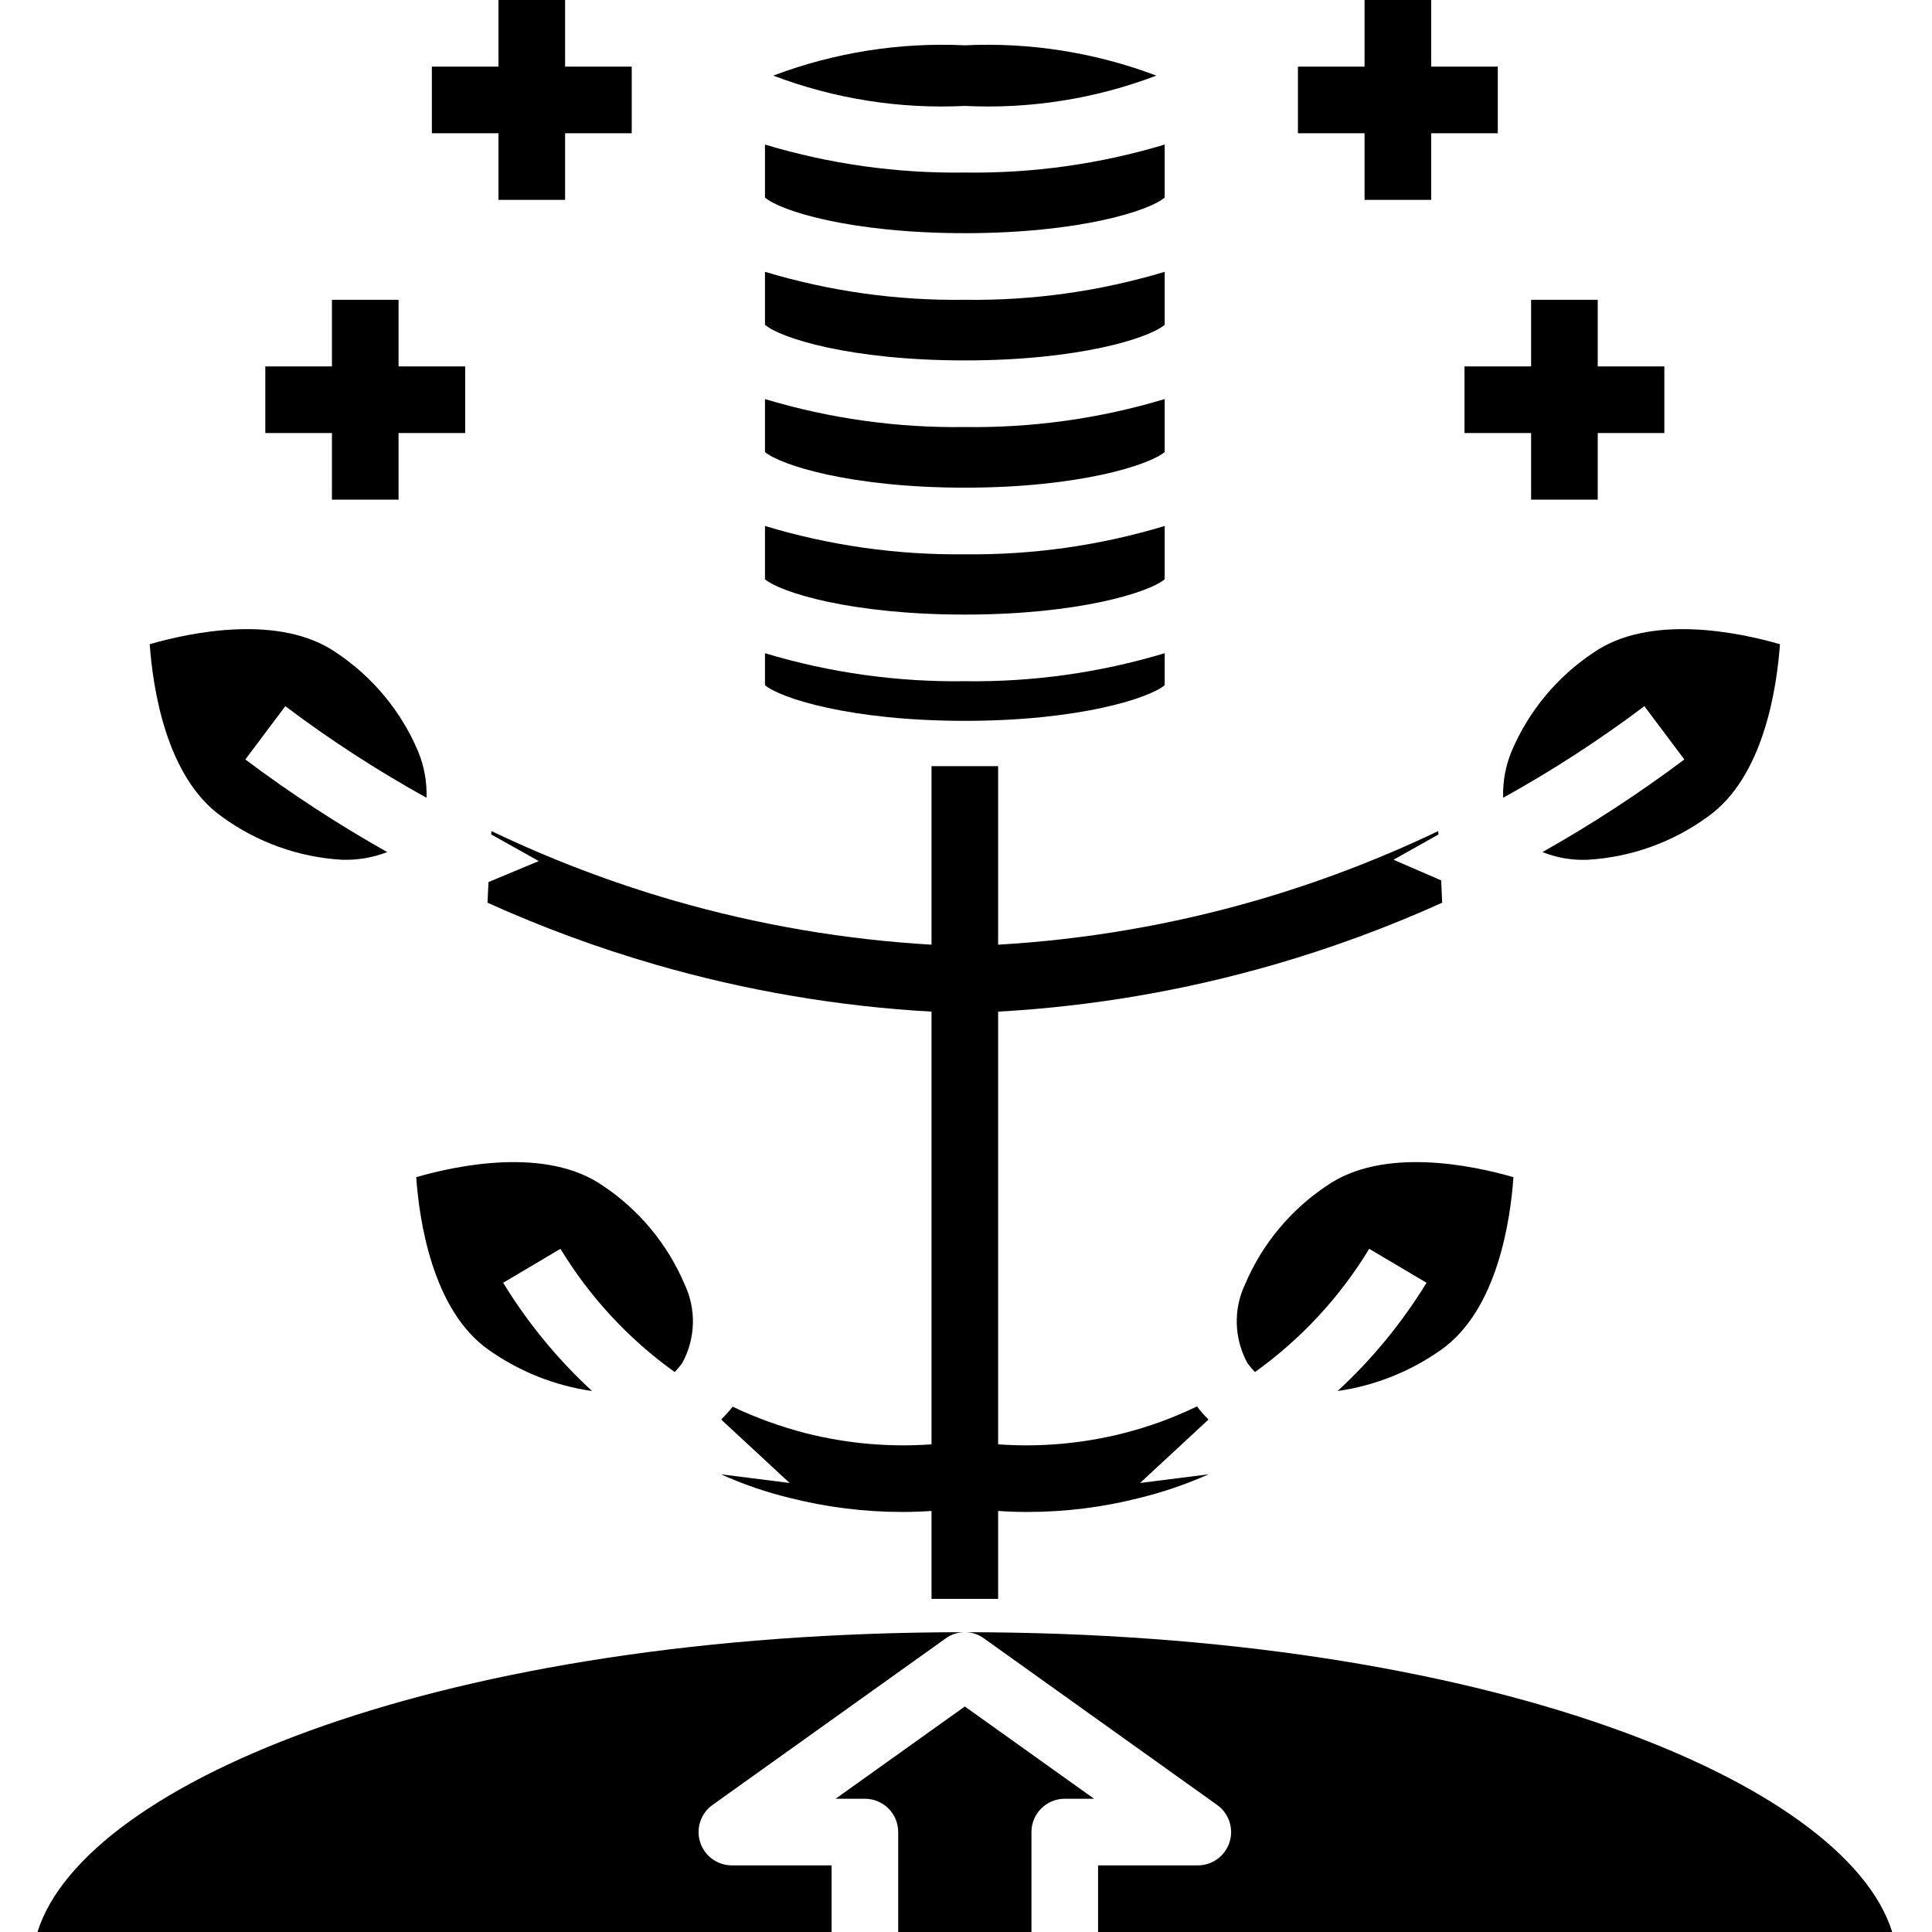
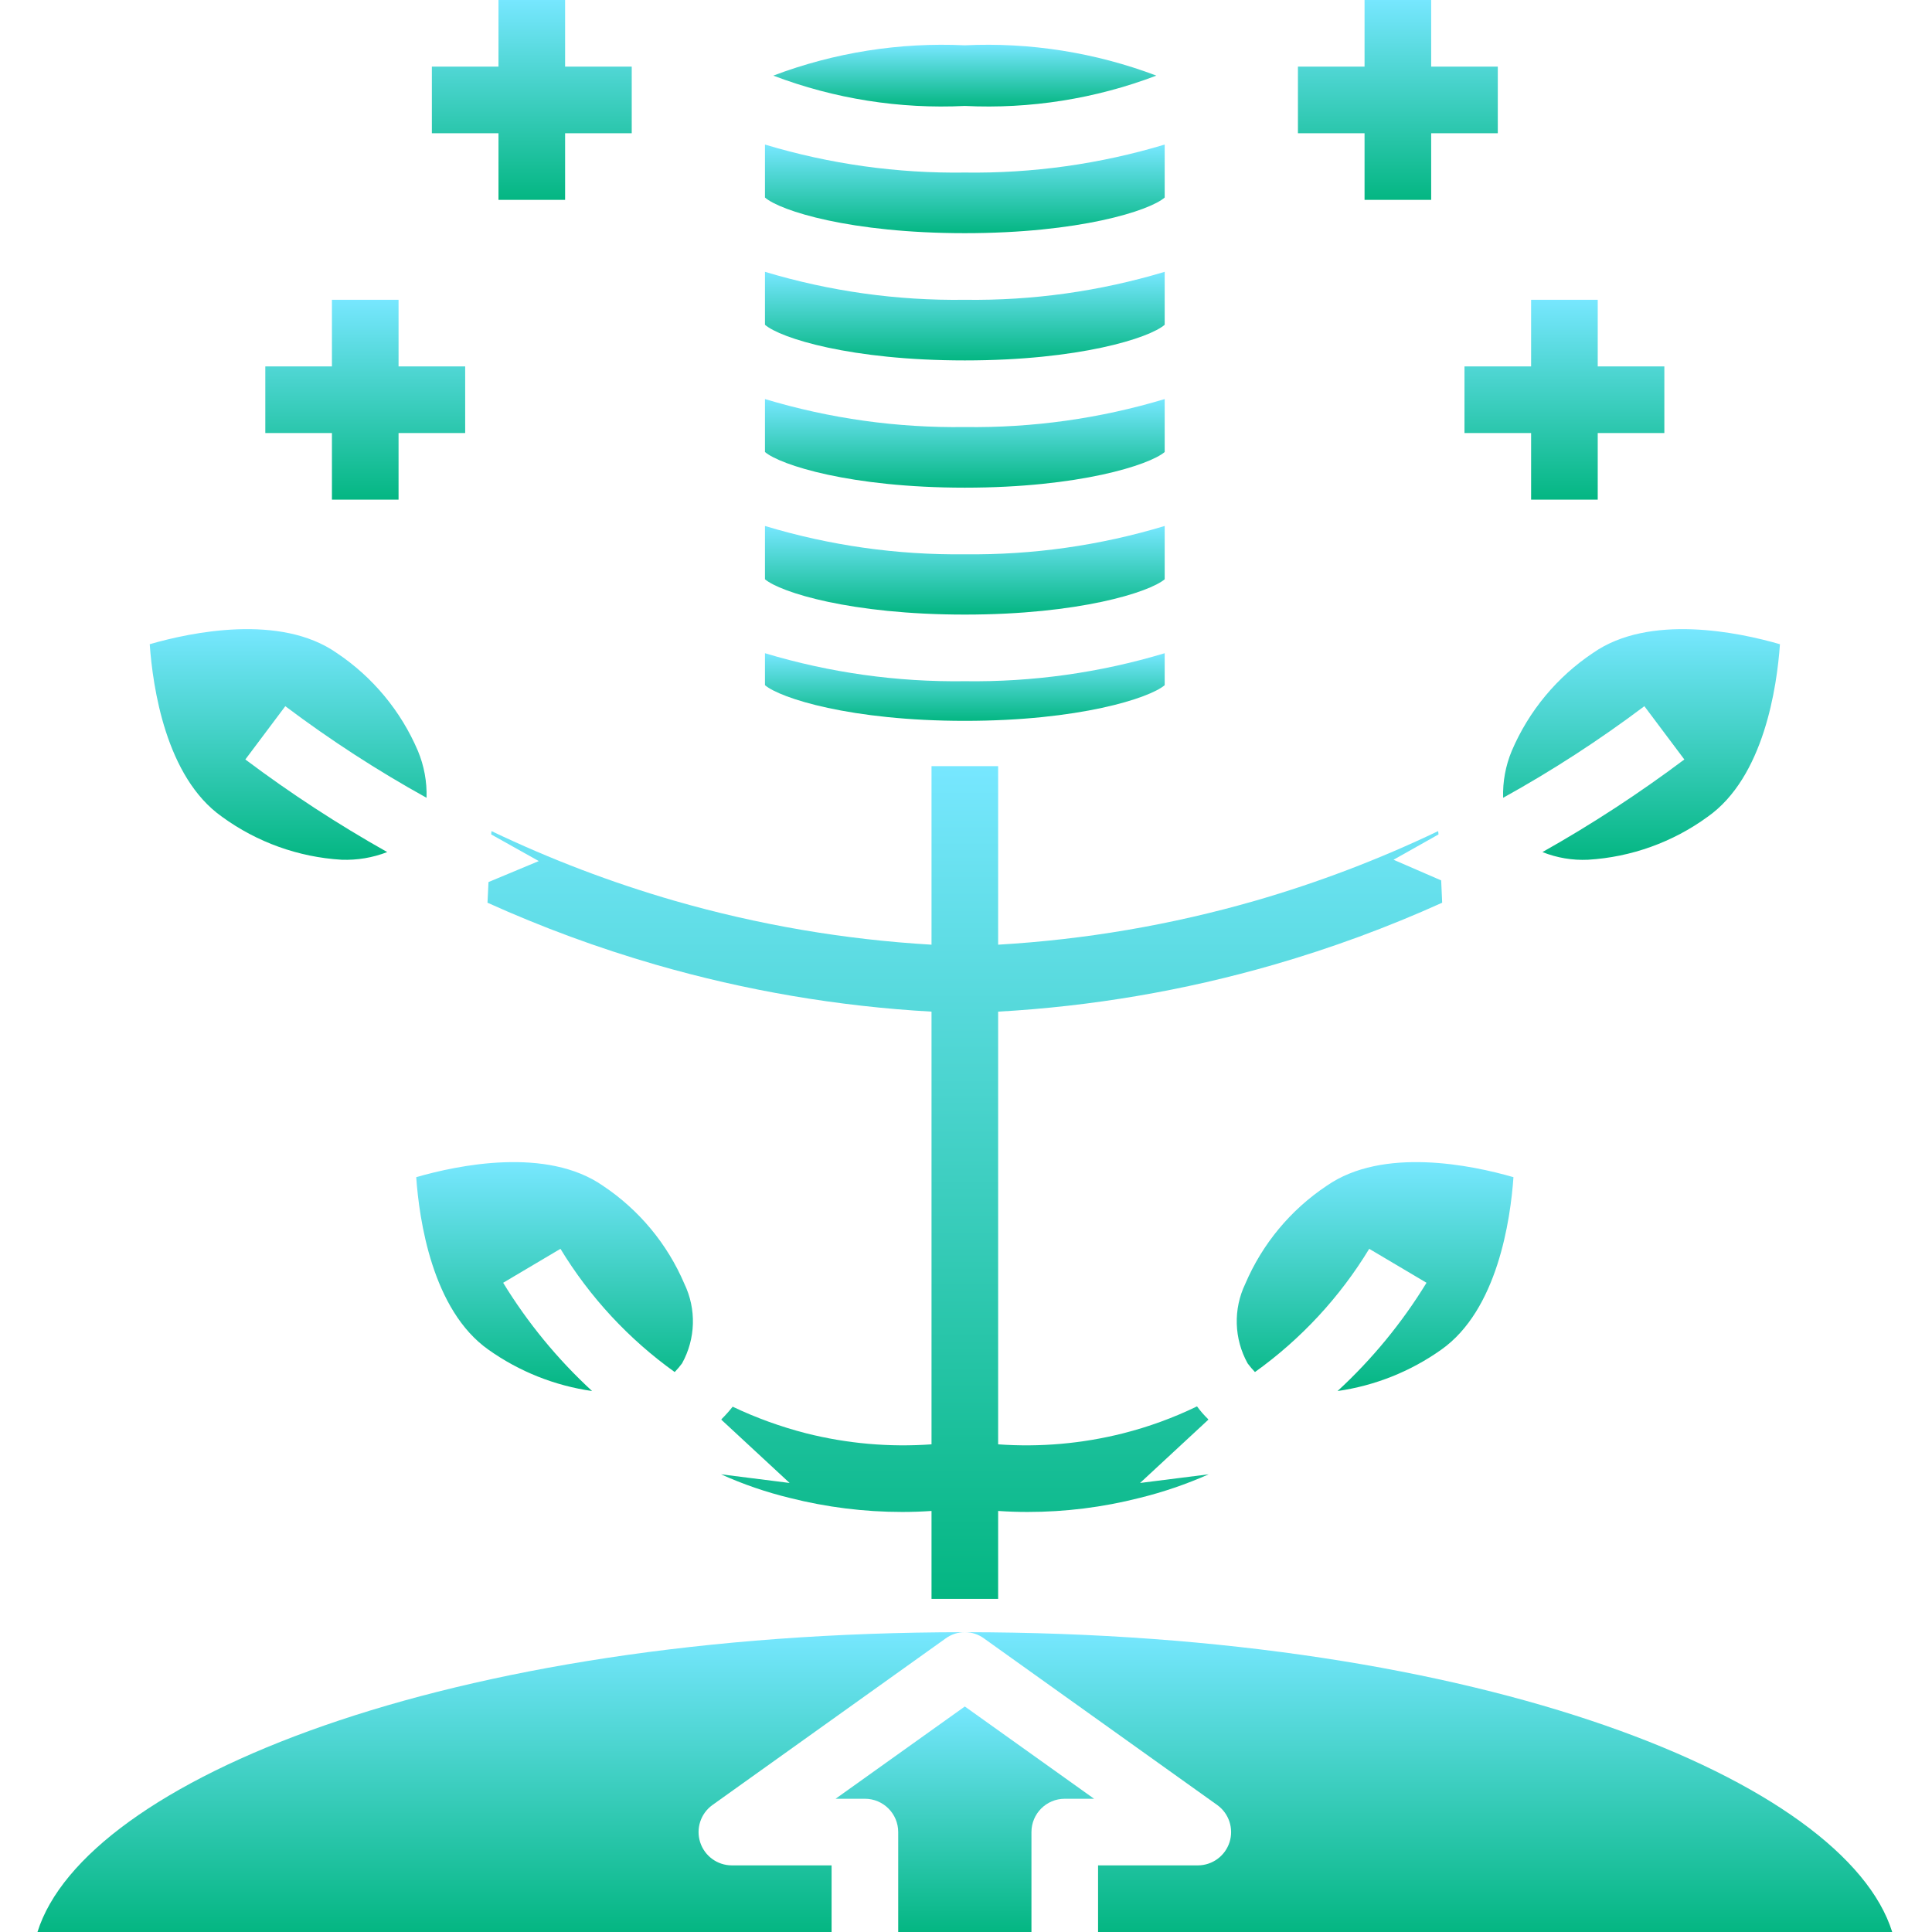
- <svg xmlns="http://www.w3.org/2000/svg" height="464pt" viewBox="-9 0 464 464" width="464pt">
+ <svg xmlns="http://www.w3.org/2000/svg" height="464pt" viewBox="-9 0 464 464" width="464pt" fill="url(#g1)">
+   <defs>
+     <linearGradient id="g1" x1="1" y1="1">
+       <stop stop-color="#04b682" />
+       <stop offset="1" stop-color="#77e7ff" />
+     </linearGradient>
+   </defs>
  <path d="m270.719 78v-12.719c-15.562 4.68-31.75 6.945-48 6.719-16.25.227-32.438-2.039-48-6.719v12.719c3.68 3.199 20.562 8.559 48 8.559 27.441 0 44.32-5.359 48-8.559zm0 0" />
  <path d="m108.961 200.398 11.438 6.402-12.078 5.039-.242 4.961c13.098 5.914 26.598 10.887 40.402 14.879 21.586 6.238 43.805 10.023 66.238 11.281v103.918c-10.102.727-20.258-.168-30.078-2.641-6.086-1.559-12.008-3.699-17.68-6.398-.824 1.039-1.703 2.027-2.641 2.961l-.082.16 16.402 15.199-16.48-2.082c5.332 2.406 10.875 4.309 16.559 5.684 8.812 2.23 17.871 3.359 26.961 3.359 2.32 0 4.719-.082 7.039-.242v21.121h16v-21.121c2.32.16 4.723.242 7.043.242 9.062.004 18.094-1.121 26.879-3.359 5.703-1.398 11.273-3.301 16.641-5.684l-16.48 2.082 16.398-15.199-.078-.16c-.965-.938-1.848-1.957-2.641-3.039-5.684 2.758-11.637 4.93-17.762 6.477-9.793 2.473-19.922 3.367-30 2.641v-103.918c22.434-1.258 44.656-5.043 66.242-11.281 13.805-3.992 27.305-8.965 40.398-14.879l-.238-5.359-11.441-4.961 10.801-6.082-.082-.797c-14.152 6.77-28.844 12.363-43.918 16.719-20.133 5.797-40.848 9.34-61.762 10.559v-42.879h-16v42.879c-20.914-1.219-41.625-4.762-61.758-10.559-15.074-4.355-29.766-9.949-43.922-16.719zm0 0" />
  <path d="m270.719 164.559v-7.68c-15.562 4.684-31.75 6.949-48 6.723-16.25.227-32.438-2.039-48-6.723v7.68c3.68 3.121 20.562 8.562 48 8.562 27.441 0 44.32-5.441 48-8.562zm0 0" />
  <path d="m270.719 47.441v-12.723c-15.562 4.684-31.75 6.949-48 6.723-16.25.227-32.438-2.039-48-6.723v12.723c3.68 3.199 20.562 8.559 48 8.559 27.441 0 44.32-5.359 48-8.559zm0 0" />
  <path d="m268.719 18.16c-14.672-5.547-30.328-8.023-46-7.281-15.668-.742-31.324 1.734-46 7.281 14.668 5.574 30.328 8.051 46 7.281 15.672.77 31.332-1.707 46-7.281zm0 0" />
  <path d="m354.078 180.32c-1.488 3.566-2.199 7.414-2.078 11.281 11.805-6.535 23.141-13.887 33.922-22l9.598 12.797c-10.863 8.152-22.246 15.582-34.078 22.242 3.48 1.387 7.215 2.016 10.957 1.84 10.363-.621 20.332-4.203 28.723-10.32 13.52-9.52 16.641-31.199 17.359-41.441-9.922-2.879-31.359-7.359-44.879 2.082-8.656 5.777-15.438 13.949-19.523 23.52zm0 0" />
  <path d="m337.121 324.16c13.52-9.52 16.641-31.199 17.359-41.441-9.922-2.879-31.359-7.359-44.879 2.082-8.656 5.777-15.438 13.949-19.523 23.52-2.926 6.086-2.719 13.215.562 19.121.543.727 1.129 1.422 1.758 2.078 11.055-7.914 20.387-17.98 27.441-29.598l13.762 8.156c-5.883 9.617-13.074 18.367-21.363 26 8.965-1.281 17.496-4.68 24.883-9.918zm0 0" />
  <path d="m278.719 448h-24v16h190.723c-11.281-36.16-97.922-72-222.723-72 1.672-.012 3.301.523 4.641 1.52l56 40c2.801 2.027 3.984 5.629 2.93 8.922-1.059 3.293-4.109 5.535-7.57 5.559zm0 0" />
  <path d="m0 464h190.719v-16h-24c-3.457-.023-6.512-2.266-7.566-5.559-1.055-3.293.125-6.895 2.926-8.922l56-40c1.34-.996 2.973-1.531 4.641-1.52-124.797 0-211.438 35.84-222.719 72zm0 0" />
  <path d="m191.68 432h7.039c4.418 0 8 3.582 8 8v24h32v-24c0-4.418 3.582-8 8-8h7.043l-31.043-22.16zm0 0" />
  <path d="m44.32 196.16c8.391 6.117 18.355 9.699 28.719 10.32 3.742.137 7.469-.488 10.961-1.84-11.832-6.66-23.219-14.09-34.078-22.242l9.598-12.797c10.781 8.113 22.113 15.465 33.922 22 .121-3.867-.59-7.715-2.082-11.281-4.082-9.57-10.867-17.742-19.52-23.52-13.52-9.441-34.961-4.961-44.879-2.082.719 10.242 3.84 31.922 17.359 41.441zm0 0" />
  <path d="m153.039 329.52c.629-.656 1.219-1.352 1.762-2.078 3.277-5.906 3.488-13.035.559-19.121-4.082-9.57-10.867-17.742-19.52-23.52-13.52-9.441-34.961-4.961-44.879-2.082.719 10.242 3.84 31.922 17.359 41.441 7.387 5.238 15.914 8.637 24.879 9.918-8.289-7.633-15.477-16.383-21.359-26l13.762-8.156c7.055 11.617 16.387 21.684 27.438 29.598zm0 0" />
  <path d="m318.719 48h16v-16h16v-16h-16v-16h-16v16h-16v16h16zm0 0" />
  <path d="m342.719 104h16v16h16v-16h16v-16h-16v-16h-16v16h-16zm0 0" />
  <path d="m110.719 48h16v-16h16v-16h-16v-16h-16v16h-16v16h16zm0 0" />
  <path d="m70.719 120h16v-16h16v-16h-16v-16h-16v16h-16v16h16zm0 0" />
  <path d="m270.719 139.121v-12.801c-15.559 4.699-31.746 6.992-48 6.801-16.25.191-32.438-2.102-48-6.801v12.801c3.68 3.117 20.562 8.48 48 8.48 27.441 0 44.32-5.363 48-8.48zm0 0" />
  <path d="m270.719 108.559v-12.719c-15.562 4.684-31.75 6.949-48 6.719-16.25.23-32.438-2.035-48-6.719v12.719c3.68 3.121 20.562 8.562 48 8.562 27.441 0 44.32-5.441 48-8.562zm0 0" />
</svg>
